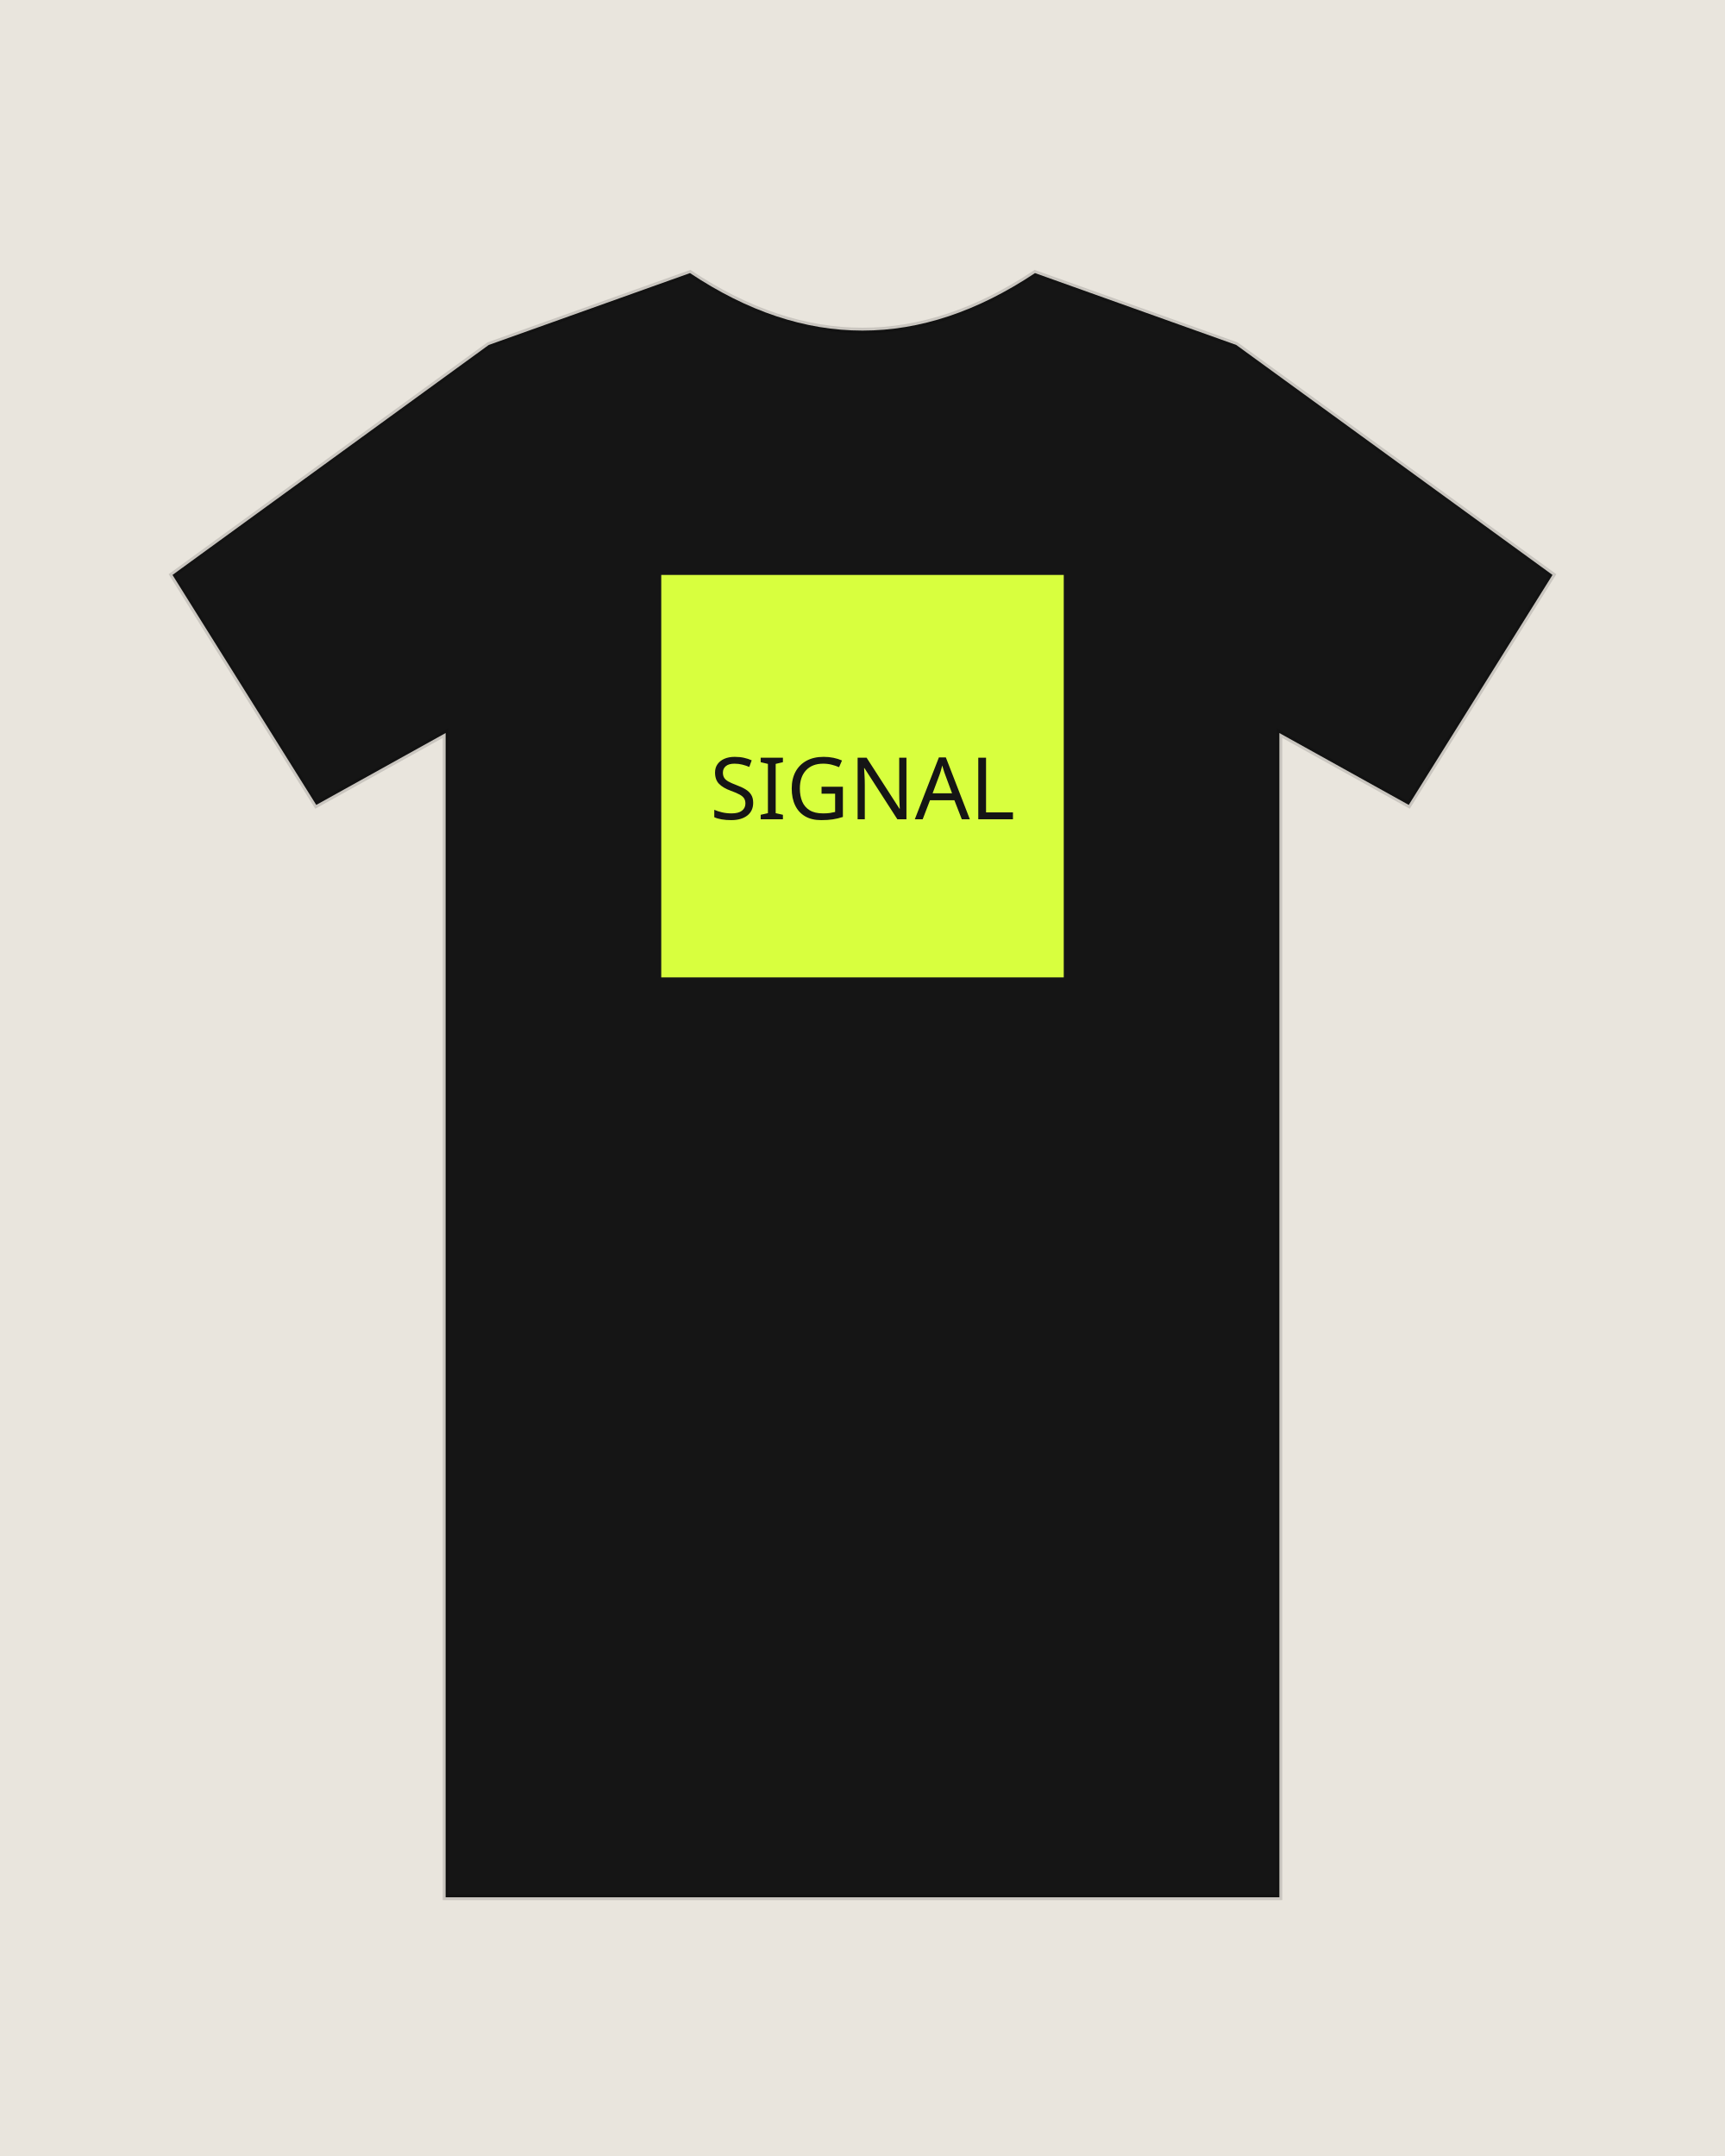
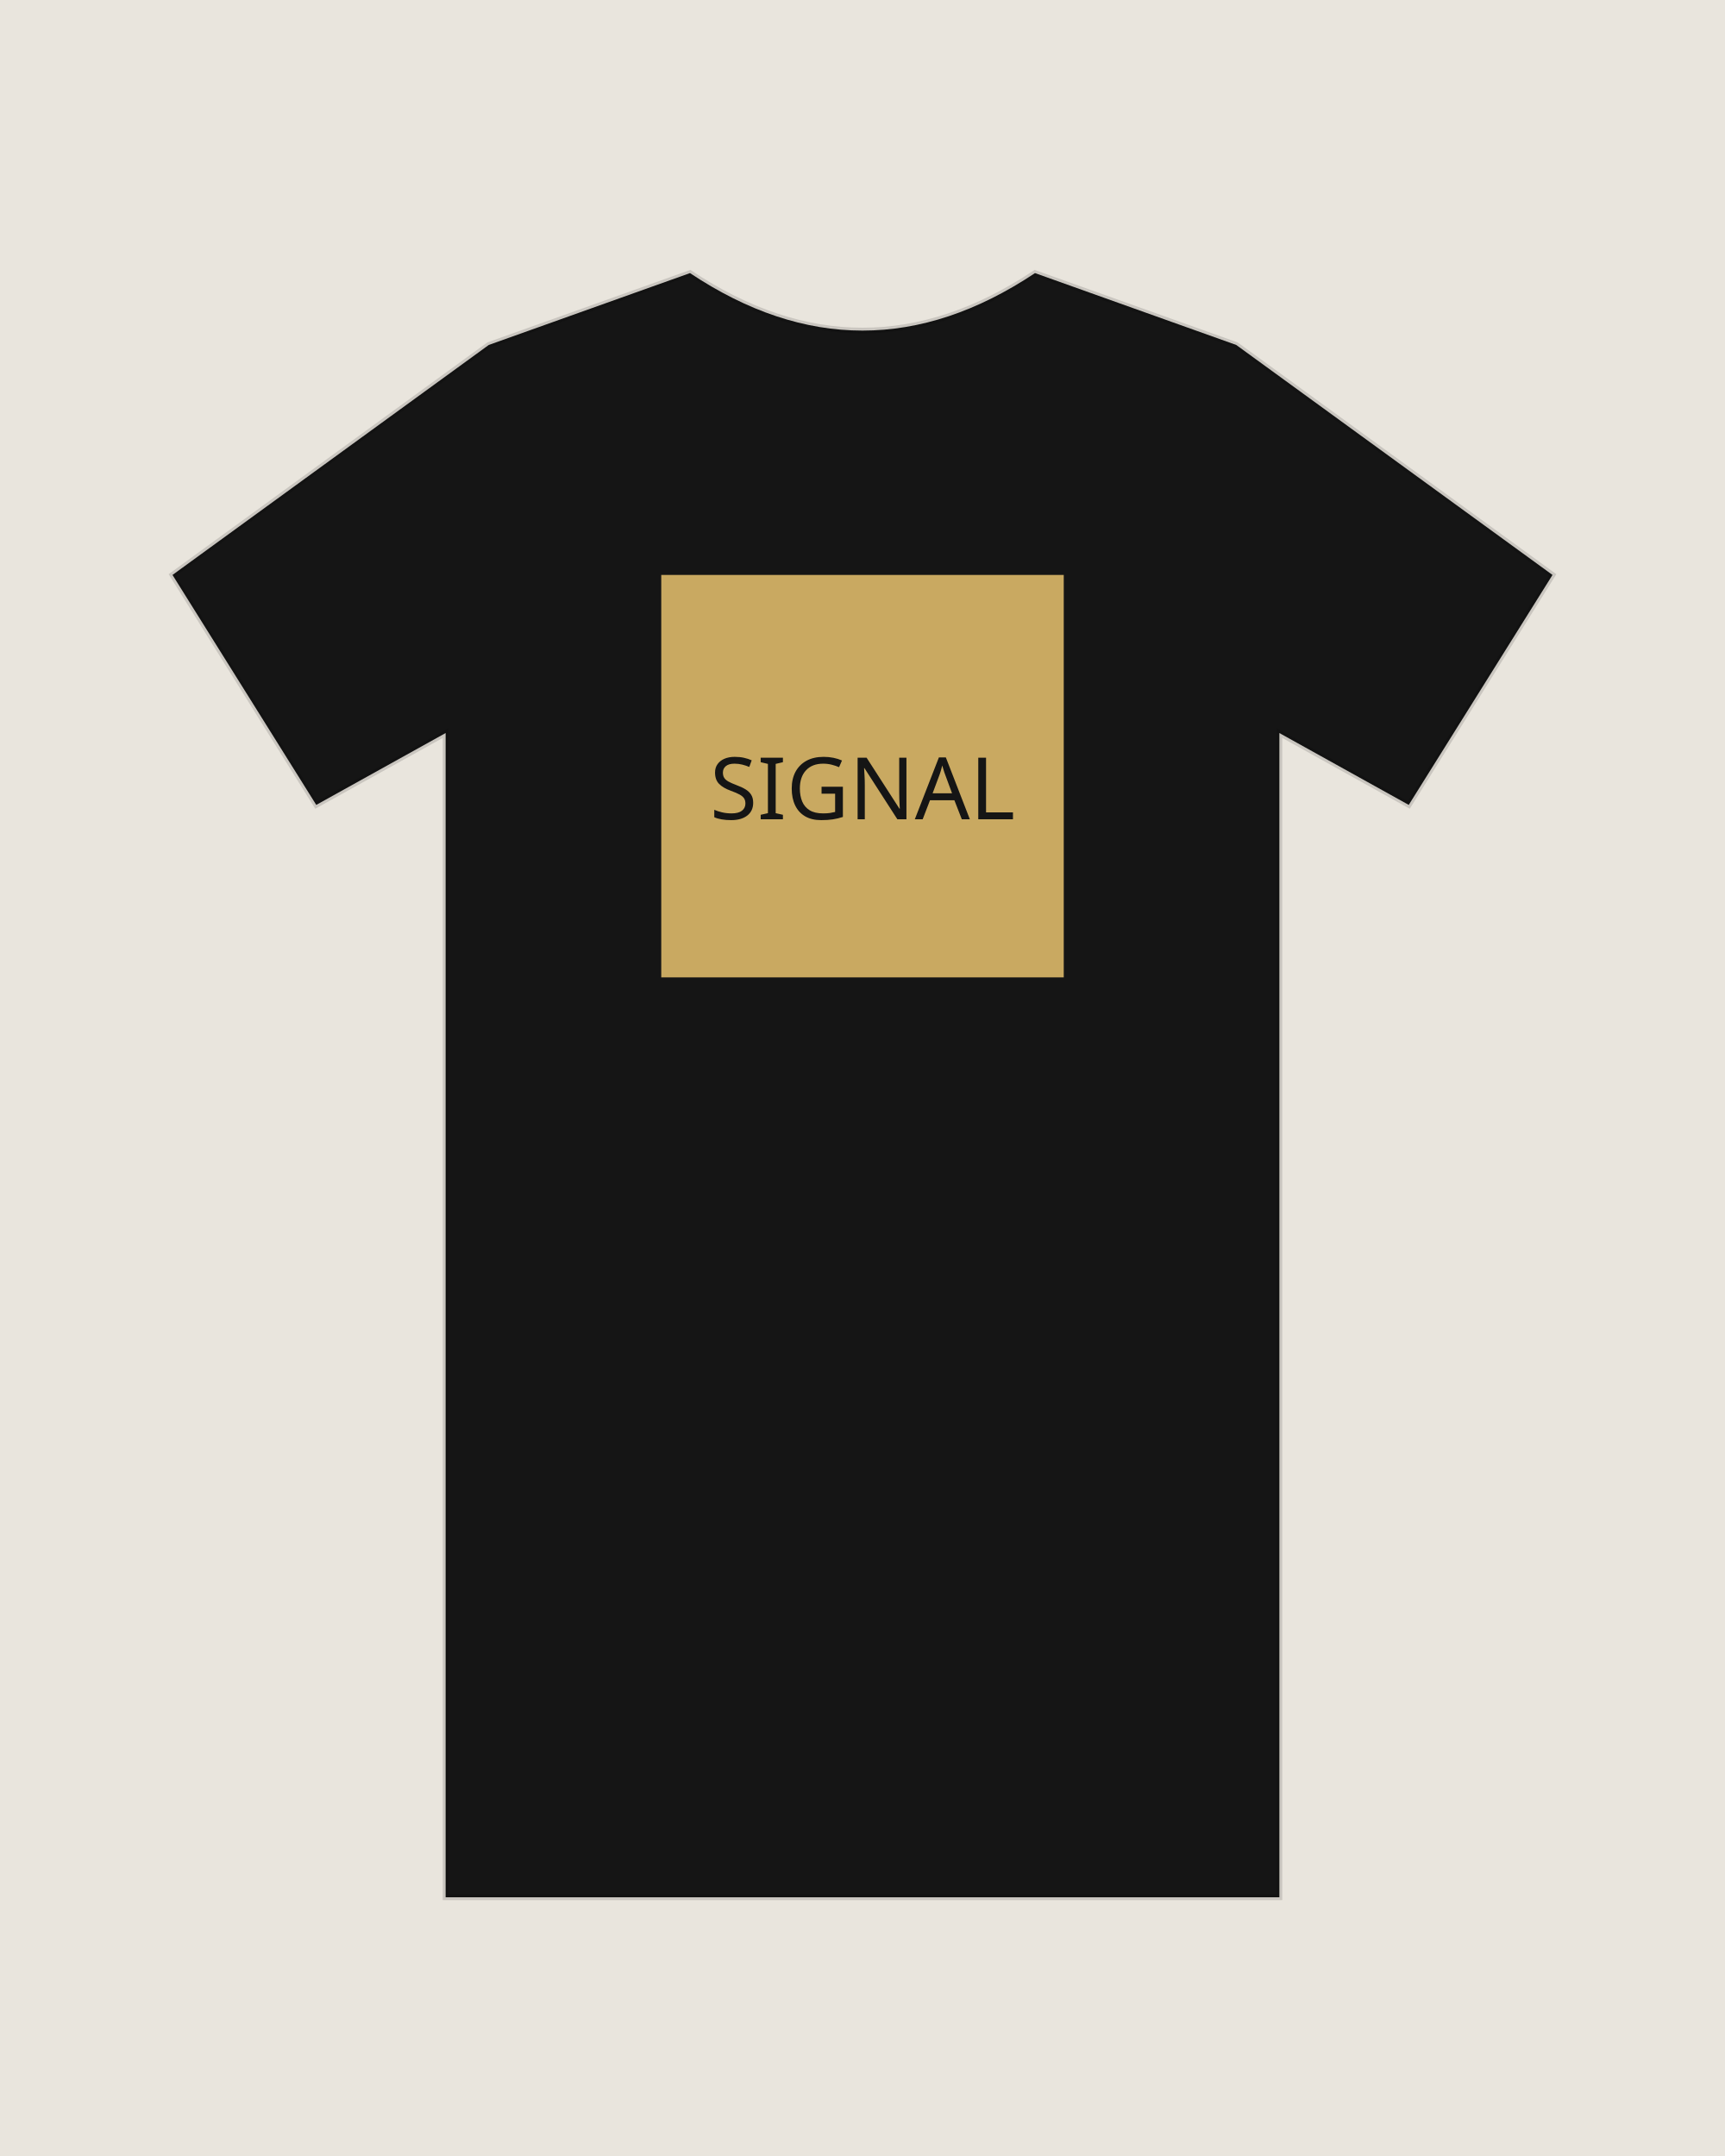
<svg xmlns="http://www.w3.org/2000/svg" viewBox="0 0 600 750">
  <rect width="600" height="750" fill="#E9E5DD" />
  <path d="M170 120 L240 95 Q300 135 360 95 L430 120 L540 200 L490 280 L445 255 L445 660 L155 660 L155 255 L110 280 L60 200 Z" fill="#151515" stroke="#00000022" stroke-width="2" />
-   <rect x="230" y="200" width="140" height="140" fill="#D8FF3E" />
+   <rect x="230" y="200" width="140" height="140" fill="#C9A961" />
  <text x="300" y="285" text-anchor="middle" font-family="Impact,Arial Black,sans-serif" font-size="30" fill="#151515">SIGNAL</text>
</svg>
